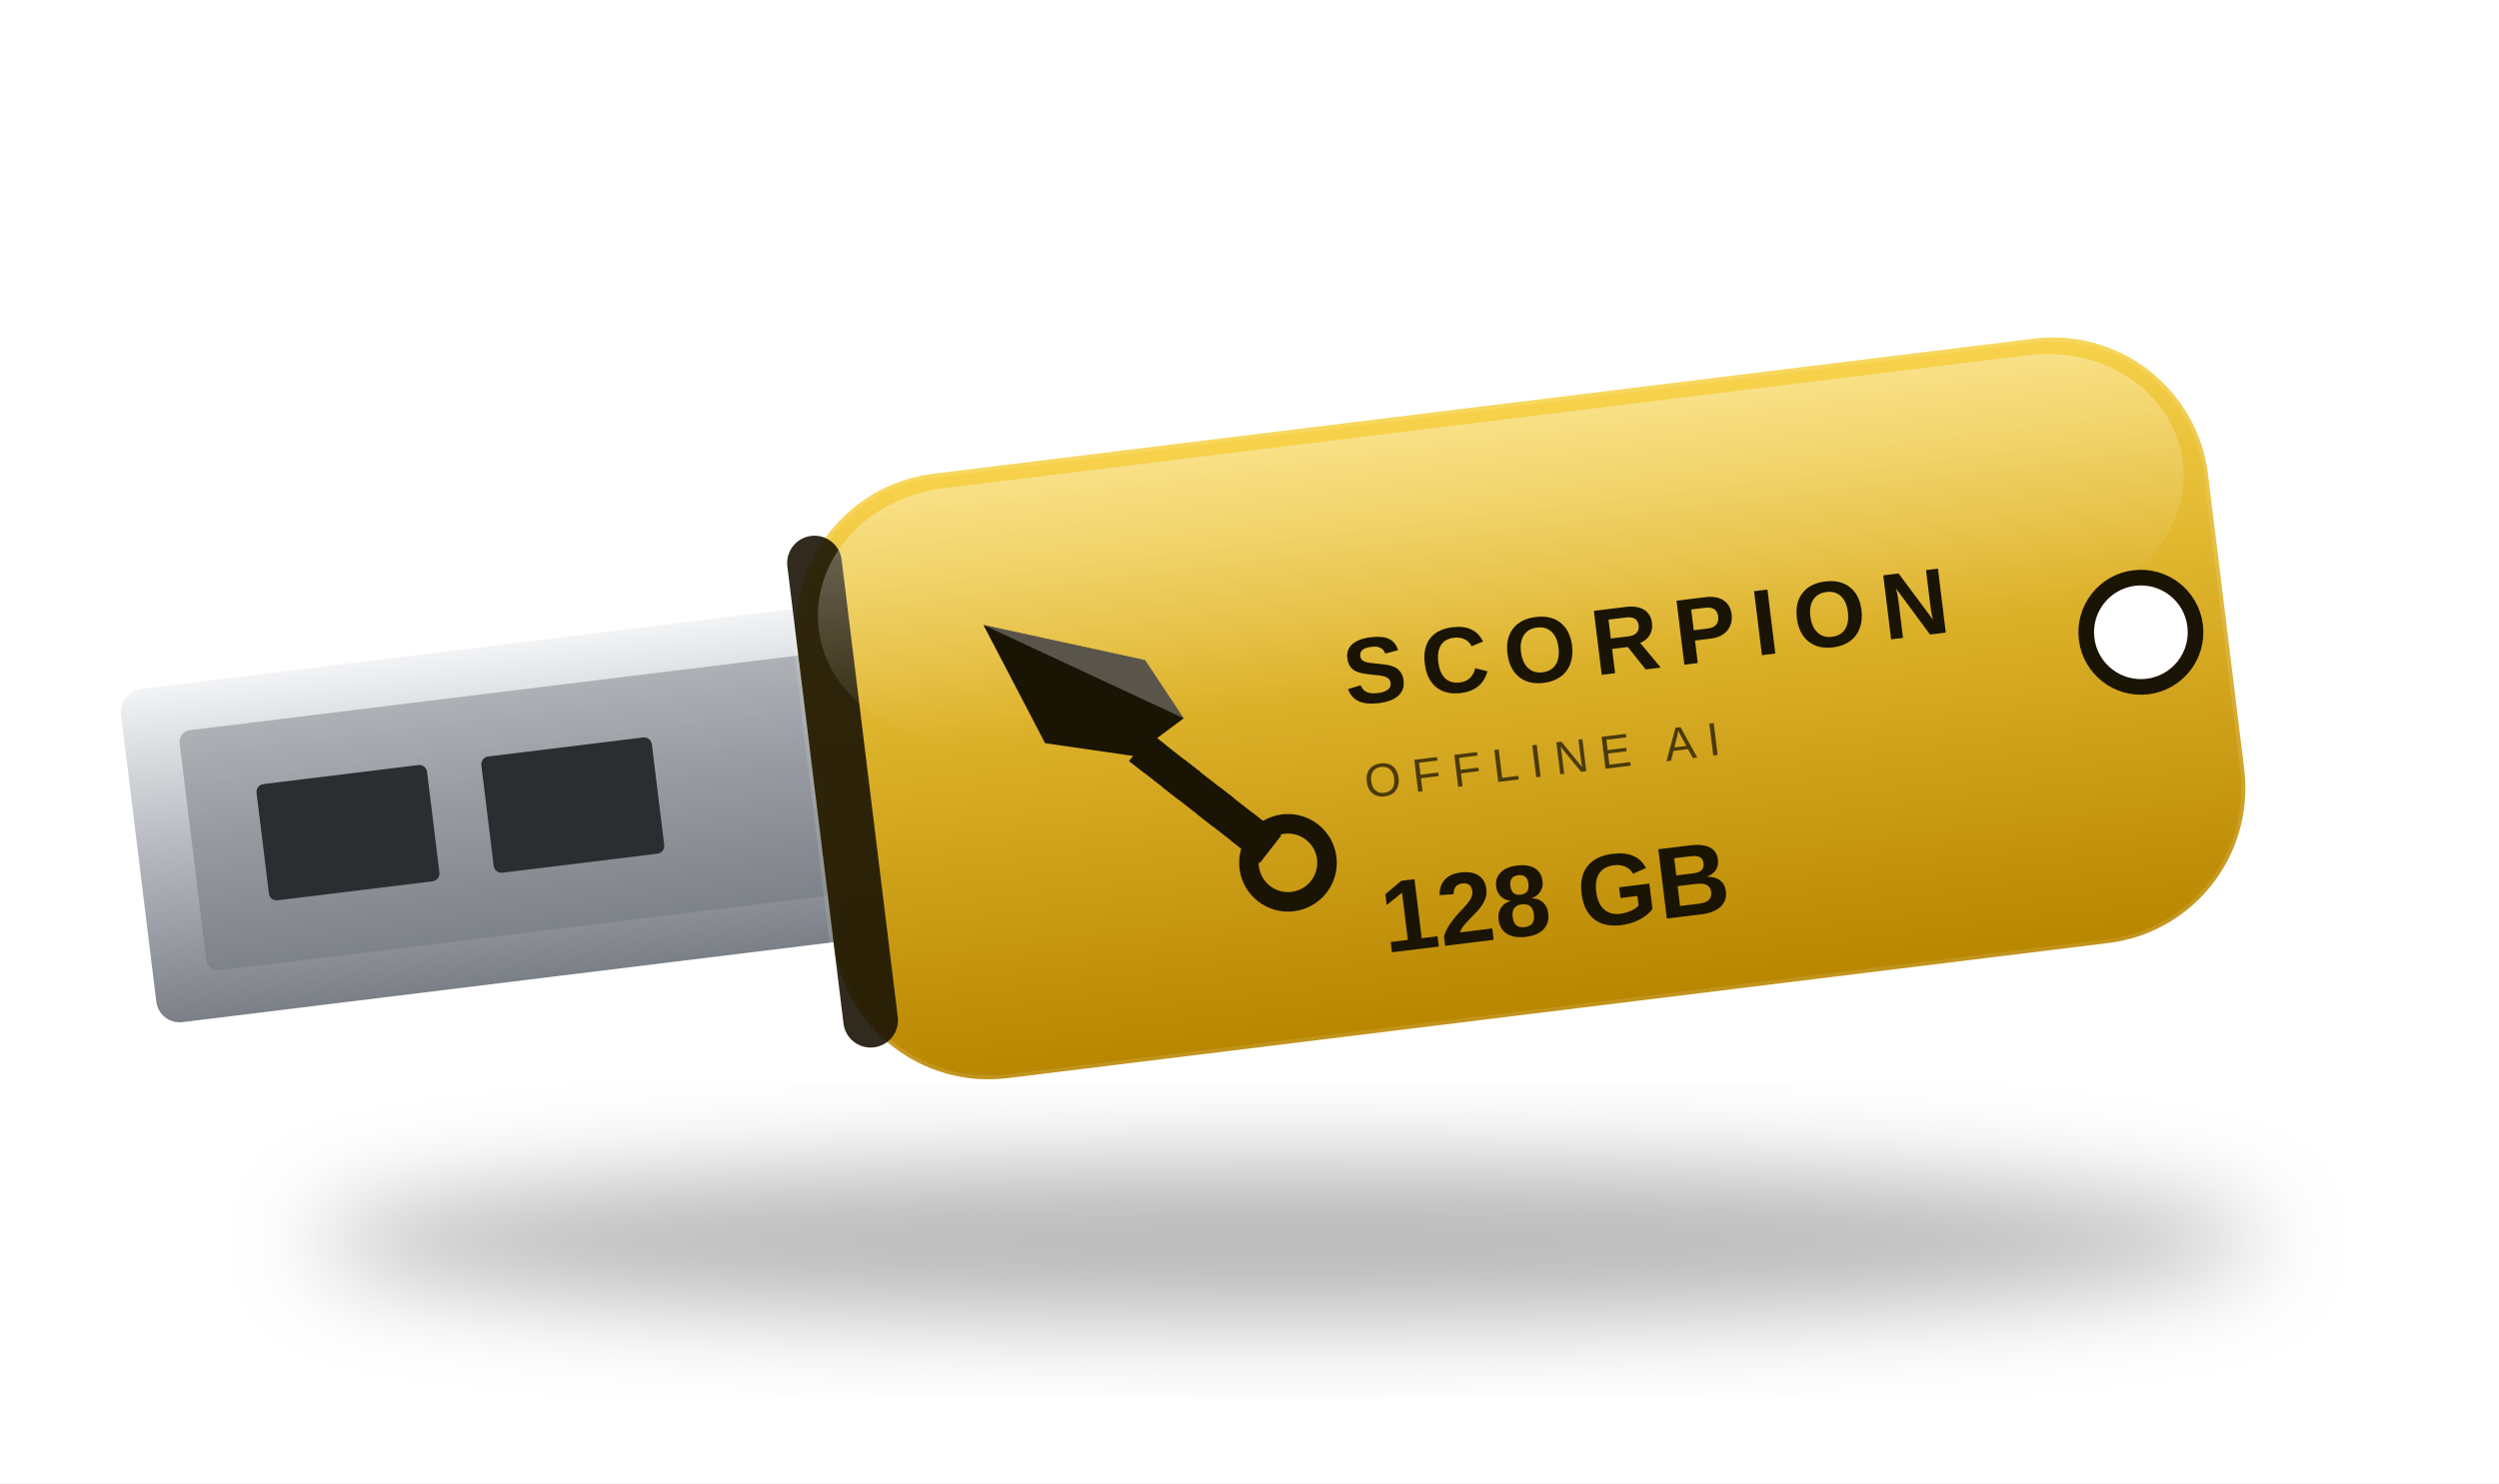
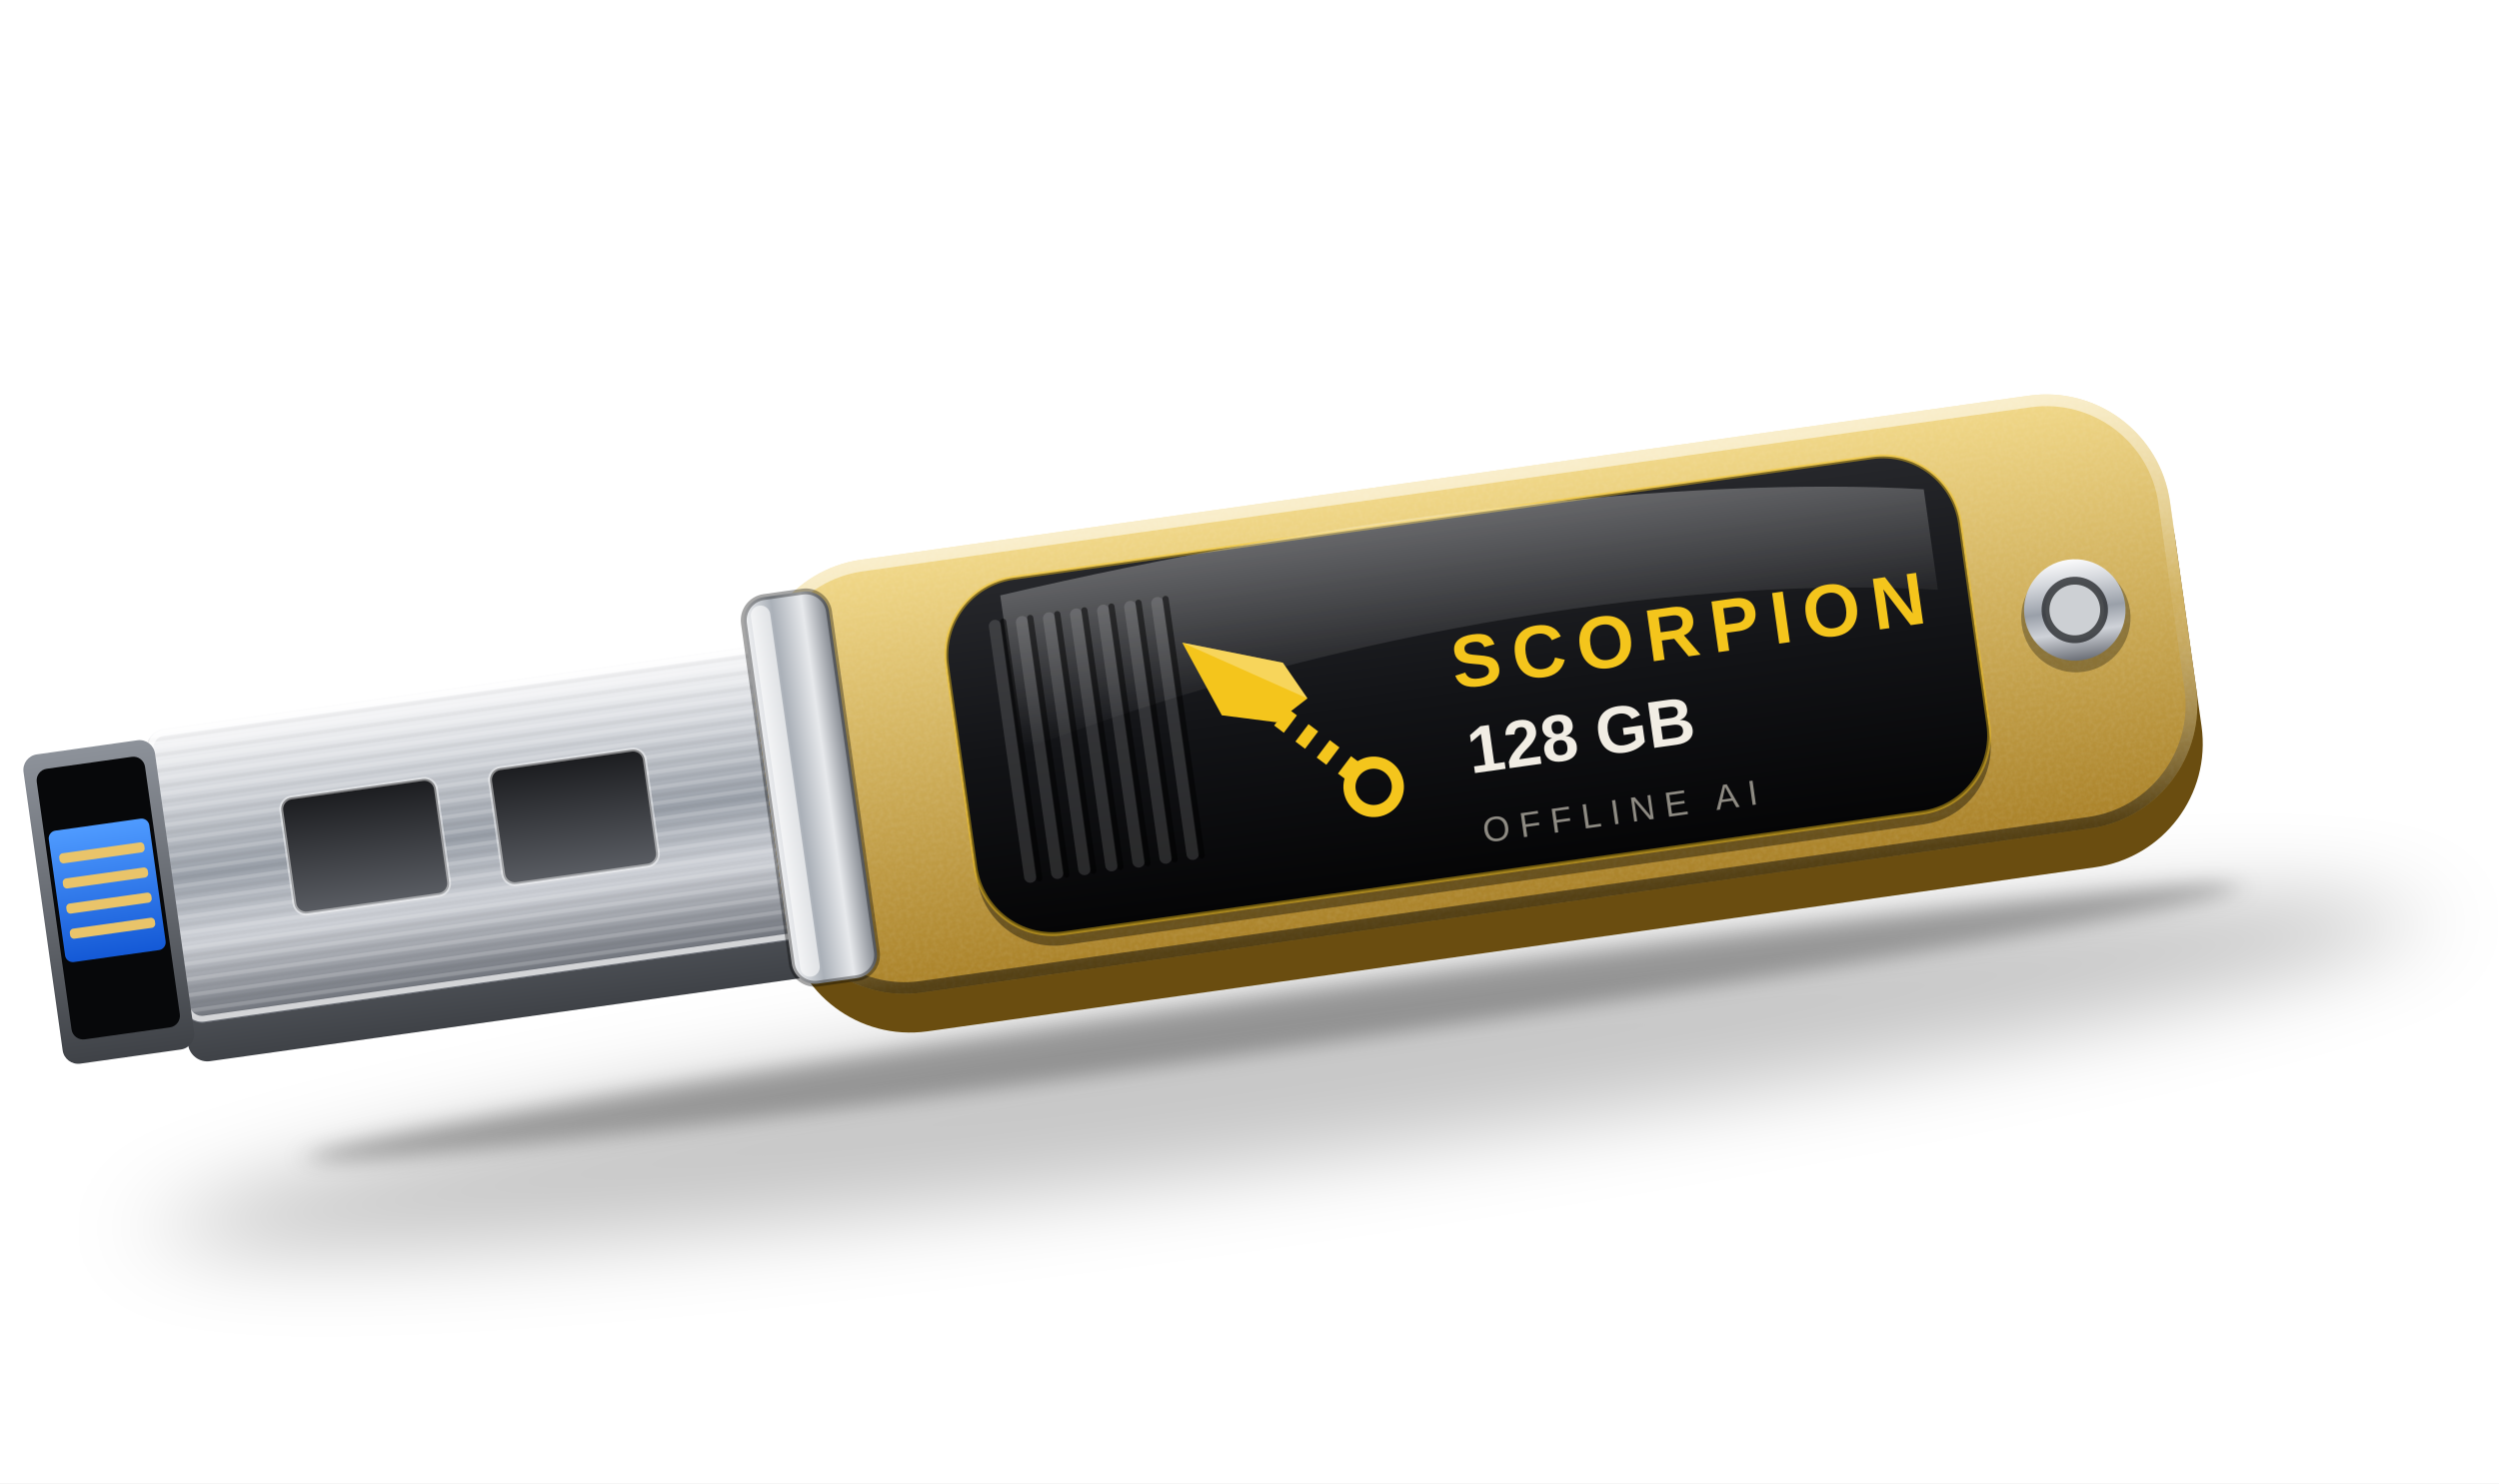
- <svg xmlns="http://www.w3.org/2000/svg" viewBox="0 0 640 380" width="1280" height="760" role="img" aria-label="Scorpion USB 128 GB">
+ <svg xmlns="http://www.w3.org/2000/svg" xmlns:xlink="http://www.w3.org/1999/xlink" viewBox="0 0 640 380" width="1280" height="760" role="img" aria-label="Scorpion USB 128 GB">
  <defs>
+     <radialGradient id="studio" cx=".5" cy=".42" r=".75">
+       <stop offset="0" stop-color="#e9eaec" />
+       <stop offset=".7" stop-color="#c6c8cc" />
+       <stop offset="1" stop-color="#a7a9ae" />
+     </radialGradient>
    <linearGradient id="body" x1="0" y1="0" x2="0" y2="1">
-       <stop offset="0" stop-color="#f7d24a" />
-       <stop offset="1" stop-color="#b98600" />
+       <stop offset="0" stop-color="#f2d98a" />
+       <stop offset="1" stop-color="#a98128" />
+     </linearGradient>
+     <linearGradient id="plate" x1="0" y1="0" x2="0" y2="1">
+       <stop offset="0" stop-color="#26272b" />
+       <stop offset=".5" stop-color="#121316" />
+       <stop offset="1" stop-color="#050506" />
+     </linearGradient>
+     <linearGradient id="bevel" x1="0" y1="0" x2="0" y2="1">
+       <stop offset="0" stop-color="#fff" stop-opacity=".55" />
+       <stop offset=".5" stop-color="#fff" stop-opacity=".05" />
+       <stop offset="1" stop-color="#000" stop-opacity=".5" />
    </linearGradient>
    <linearGradient id="metal" x1="0" y1="0" x2="0" y2="1">
-       <stop offset="0" stop-color="#f2f3f5" />
-       <stop offset=".45" stop-color="#b9bcc2" />
-       <stop offset="1" stop-color="#7b7f87" />
+       <stop offset="0" stop-color="#fbfbfc" />
+       <stop offset=".22" stop-color="#d4d7dc" />
+       <stop offset=".5" stop-color="#9aa0a9" />
+       <stop offset=".72" stop-color="#cfd2d8" />
+       <stop offset="1" stop-color="#6b6f77" />
+     </linearGradient>
+     <linearGradient id="metalSide" x1="0" y1="0" x2="0" y2="1">
+       <stop offset="0" stop-color="#8d929a" />
+       <stop offset="1" stop-color="#3f4247" />
+     </linearGradient>
+     <linearGradient id="collar" x1="0" y1="0" x2="1" y2="0">
+       <stop offset="0" stop-color="#f4f5f7" />
+       <stop offset=".35" stop-color="#aab0b8" />
+       <stop offset=".7" stop-color="#e7e9ec" />
+       <stop offset="1" stop-color="#7d828a" />
+     </linearGradient>
+     <linearGradient id="blue" x1="0" y1="0" x2="0" y2="1">
+       <stop offset="0" stop-color="#4f9bff" />
+       <stop offset="1" stop-color="#1459d6" />
    </linearGradient>
    <linearGradient id="gloss" x1="0" y1="0" x2="0" y2="1">
-       <stop offset="0" stop-color="#fff" stop-opacity=".34" />
+       <stop offset="0" stop-color="#fff" stop-opacity=".30" />
      <stop offset="1" stop-color="#fff" stop-opacity="0" />
    </linearGradient>
-     <radialGradient id="glow" cx=".5" cy=".5" r=".5">
-       <stop offset="0" stop-color="#f4c51c" stop-opacity=".30" />
-       <stop offset="1" stop-color="#f4c51c" stop-opacity="0" />
-     </radialGradient>
-     <filter id="blur" x="-20%" y="-50%" width="140%" height="200%">
+     <linearGradient id="hole" x1="0" y1="0" x2="0" y2="1">
+       <stop offset="0" stop-color="#1b1c1f" />
+       <stop offset="1" stop-color="#5a5d63" />
+     </linearGradient>
+     <pattern id="brush" width="4" height="4" patternUnits="userSpaceOnUse">
+       <rect width="4" height="1" fill="#fff" opacity=".35" />
+       <rect width="4" height="1" y="2" fill="#000" opacity=".08" />
+     </pattern>
+     <filter id="blur12" x="-20%" y="-80%" width="140%" height="260%">
      <feGaussianBlur stdDeviation="12" />
    </filter>
+     <filter id="blur3" x="-10%" y="-100%" width="120%" height="300%">
+       <feGaussianBlur stdDeviation="3" />
+     </filter>
+     <filter id="grain" x="0" y="0" width="100%" height="100%">
+       <feTurbulence type="fractalNoise" baseFrequency=".9" numOctaves="2" seed="7" result="n" />
+       <feColorMatrix in="n" type="matrix" values="0 0 0 0 1  0 0 0 0 1  0 0 0 0 1  0 0 0 .9 -.3" result="m" />
+       <feComposite in="m" in2="SourceAlpha" operator="in" />
+     </filter>
+     <g id="stick">
+       <rect x="40" y="158" width="170" height="76" rx="5" fill="url(#metalSide)" />
+       <rect x="40" y="148" width="170" height="76" rx="5" fill="url(#metal)" />
+       <rect x="40" y="148" width="170" height="76" rx="5" fill="url(#brush)" opacity=".5" />
+       <rect x="41" y="149" width="168" height="74" rx="4" fill="none" stroke="#fff" stroke-opacity=".7" stroke-width="1.5" />
+       <rect x="72" y="170" width="40" height="30" rx="3" fill="url(#hole)" />
+       <rect x="126" y="170" width="40" height="30" rx="3" fill="url(#hole)" />
+       <rect x="72" y="170" width="40" height="30" rx="3" fill="none" stroke="#fff" stroke-opacity=".45" />
+       <rect x="126" y="170" width="40" height="30" rx="3" fill="none" stroke="#fff" stroke-opacity=".45" />
+       <g>
+         <rect x="8" y="150" width="34" height="80" rx="4" fill="url(#metalSide)" />
+         <rect x="11" y="154" width="28" height="70" rx="3" fill="#07080a" />
+         <rect x="12" y="170" width="26" height="34" rx="2" fill="url(#blue)" />
+         <rect x="14" y="176" width="22" height="2.6" rx="1" fill="#e9c46a" />
+         <rect x="14" y="182.5" width="22" height="2.6" rx="1" fill="#e9c46a" />
+         <rect x="14" y="189" width="22" height="2.6" rx="1" fill="#e9c46a" />
+         <rect x="14" y="195.5" width="22" height="2.6" rx="1" fill="#e9c46a" />
+       </g>
+       <rect x="196" y="140" width="366" height="112" rx="32" fill="#6a4d10" />
+       <rect x="196" y="130" width="366" height="112" rx="32" fill="url(#body)" />
+       <rect x="196" y="130" width="366" height="112" rx="32" fill="#fff" filter="url(#grain)" opacity=".14" />
+       <rect x="197.5" y="131.5" width="363" height="109" rx="30.5" fill="none" stroke="url(#bevel)" stroke-width="3" />
+       <rect x="246" y="140" width="262" height="92" rx="20" fill="#000" opacity=".4" transform="translate(0 3)" />
+       <rect x="246" y="140" width="262" height="92" rx="20" fill="url(#plate)" stroke="#f4c51c" stroke-opacity=".45" stroke-width="1" />
+       <path d="M262 144 C 350 136 440 138 500 150 L 500 176 C 440 164 350 164 262 184 Z" fill="url(#gloss)" />
+       <rect x="258" y="150" width="3.2" height="68" rx="1.6" fill="#fff" opacity=".13" />
+       <rect x="261" y="150" width="1.6" height="68" rx=".8" fill="#000" opacity=".5" />
+       <rect x="265" y="150" width="3.2" height="68" rx="1.6" fill="#fff" opacity=".13" />
+       <rect x="268" y="150" width="1.6" height="68" rx=".8" fill="#000" opacity=".5" />
+       <rect x="272" y="150" width="3.2" height="68" rx="1.6" fill="#fff" opacity=".13" />
+       <rect x="275" y="150" width="1.6" height="68" rx=".8" fill="#000" opacity=".5" />
+       <rect x="279" y="150" width="3.2" height="68" rx="1.6" fill="#fff" opacity=".13" />
+       <rect x="282" y="150" width="1.6" height="68" rx=".8" fill="#000" opacity=".5" />
+       <rect x="286" y="150" width="3.2" height="68" rx="1.6" fill="#fff" opacity=".13" />
+       <rect x="289" y="150" width="1.6" height="68" rx=".8" fill="#000" opacity=".5" />
+       <rect x="293" y="150" width="3.2" height="68" rx="1.6" fill="#fff" opacity=".13" />
+       <rect x="296" y="150" width="1.6" height="68" rx=".8" fill="#000" opacity=".5" />
+       <rect x="300" y="150" width="3.2" height="68" rx="1.6" fill="#fff" opacity=".13" />
+       <rect x="303" y="150" width="1.6" height="68" rx=".8" fill="#000" opacity=".5" />
+       <rect x="196" y="136" width="22" height="100" rx="6" fill="url(#collar)" />
+       <rect x="196" y="136" width="22" height="100" rx="6" fill="none" stroke="#000" stroke-opacity=".35" stroke-width="1.5" />
+       <rect x="198" y="138" width="5" height="96" rx="2.5" fill="#fff" opacity=".6" />
+       <circle cx="534" cy="188" r="14" fill="#000" opacity=".3" />
+       <circle cx="534" cy="186" r="13" fill="url(#metal)" />
+       <circle cx="534" cy="186" r="7.5" fill="#cdd0d4" />
+       <circle cx="534" cy="186" r="7.5" fill="none" stroke="#2a2c30" stroke-opacity=".8" stroke-width="2" />
+       <g transform="translate(304 160) scale(.62)">
+         <polygon points="4,4 44,18 52,34 38,42 16,36" fill="#f4c51c" />
+         <polygon points="4,4 44,18 52,34" fill="#fff" opacity=".28" />
+         <line x1="40" y1="40" x2="70" y2="70" stroke="#f4c51c" stroke-width="9" stroke-dasharray="5 6" />
+         <circle cx="74" cy="74" r="10" fill="none" stroke="#f4c51c" stroke-width="5" />
+       </g>
+       <text x="374" y="184" font-family="Arial, Helvetica, sans-serif" font-weight="700" font-size="19" letter-spacing="3" fill="#f4c51c">SCORPION</text>
+       <text x="375" y="206" font-family="Arial, Helvetica, sans-serif" font-weight="700" font-size="17" fill="#f1ede4">128 GB</text>
+       <text x="376" y="224" font-family="Arial, Helvetica, sans-serif" font-size="9" letter-spacing="2.5" fill="#8d8a82">OFFLINE AI</text>
+     </g>
  </defs>
  <rect width="640" height="380" fill="#ffffff" />
-   <ellipse cx="330" cy="318" rx="250" ry="20" fill="#000" opacity="0.28" filter="url(#blur)" />
-   <g transform="rotate(-7 320 190)">
-     <rect x="34" y="142" width="194" height="86" rx="6" fill="url(#metal)" />
-     <rect x="48" y="154" width="170" height="62" rx="3" fill="#6f737b" opacity=".45" />
-     <rect x="66" y="170" width="44" height="30" rx="2" fill="#2b2d31" />
-     <rect x="124" y="170" width="44" height="30" rx="2" fill="#2b2d31" />
-     <rect x="208" y="112" width="364" height="156" rx="40" fill="url(#body)" stroke="#fff" stroke-opacity=".12" stroke-width="2" />
-     <rect x="208" y="124" width="14" height="132" rx="7" fill="#1a1405" opacity=".9" />
-     <rect x="214" y="116" width="352" height="64" rx="36" fill="url(#gloss)" />
-     <circle cx="550" cy="190" r="14" fill="#ffffff" stroke="#1a1405" stroke-width="4" />
-     <g transform="translate(252 148)">
-       <polygon points="4,4 44,18 52,34 38,42 16,36" fill="#1a1405" />
-       <polygon points="4,4 44,18 52,34" fill="#fff" opacity=".28" />
-       <line x1="40" y1="40" x2="70" y2="70" stroke="#1a1405" stroke-width="9" stroke-linecap="butt" />
-       <line x1="40" y1="40" x2="70" y2="70" stroke="#1a1405" stroke-width="9" stroke-dasharray="5 6" />
-       <circle cx="74" cy="74" r="10" fill="none" stroke="#1a1405" stroke-width="5" />
-     </g>
-     <text x="346" y="184" font-family="Arial, Helvetica, sans-serif" font-weight="700" font-size="24" letter-spacing="4" fill="#1a1405">SCORPION</text>
-     <text x="348" y="208" font-family="Arial, Helvetica, sans-serif" font-size="12" letter-spacing="3" fill="#4a3a0a">OFFLINE AI</text>
-     <text x="348" y="248" font-family="Arial, Helvetica, sans-serif" font-weight="700" font-size="26" fill="#1a1405">128 GB</text>
+   <g transform="rotate(-8 320 190)">
+     <ellipse cx="318" cy="276" rx="290" ry="22" fill="#000" opacity="0.22" filter="url(#blur12)" />
+     <ellipse cx="316" cy="262" rx="250" ry="7" fill="#000" opacity="0.3" filter="url(#blur3)" />
+     <use href="#stick" xlink:href="#stick" />
  </g>
</svg>
